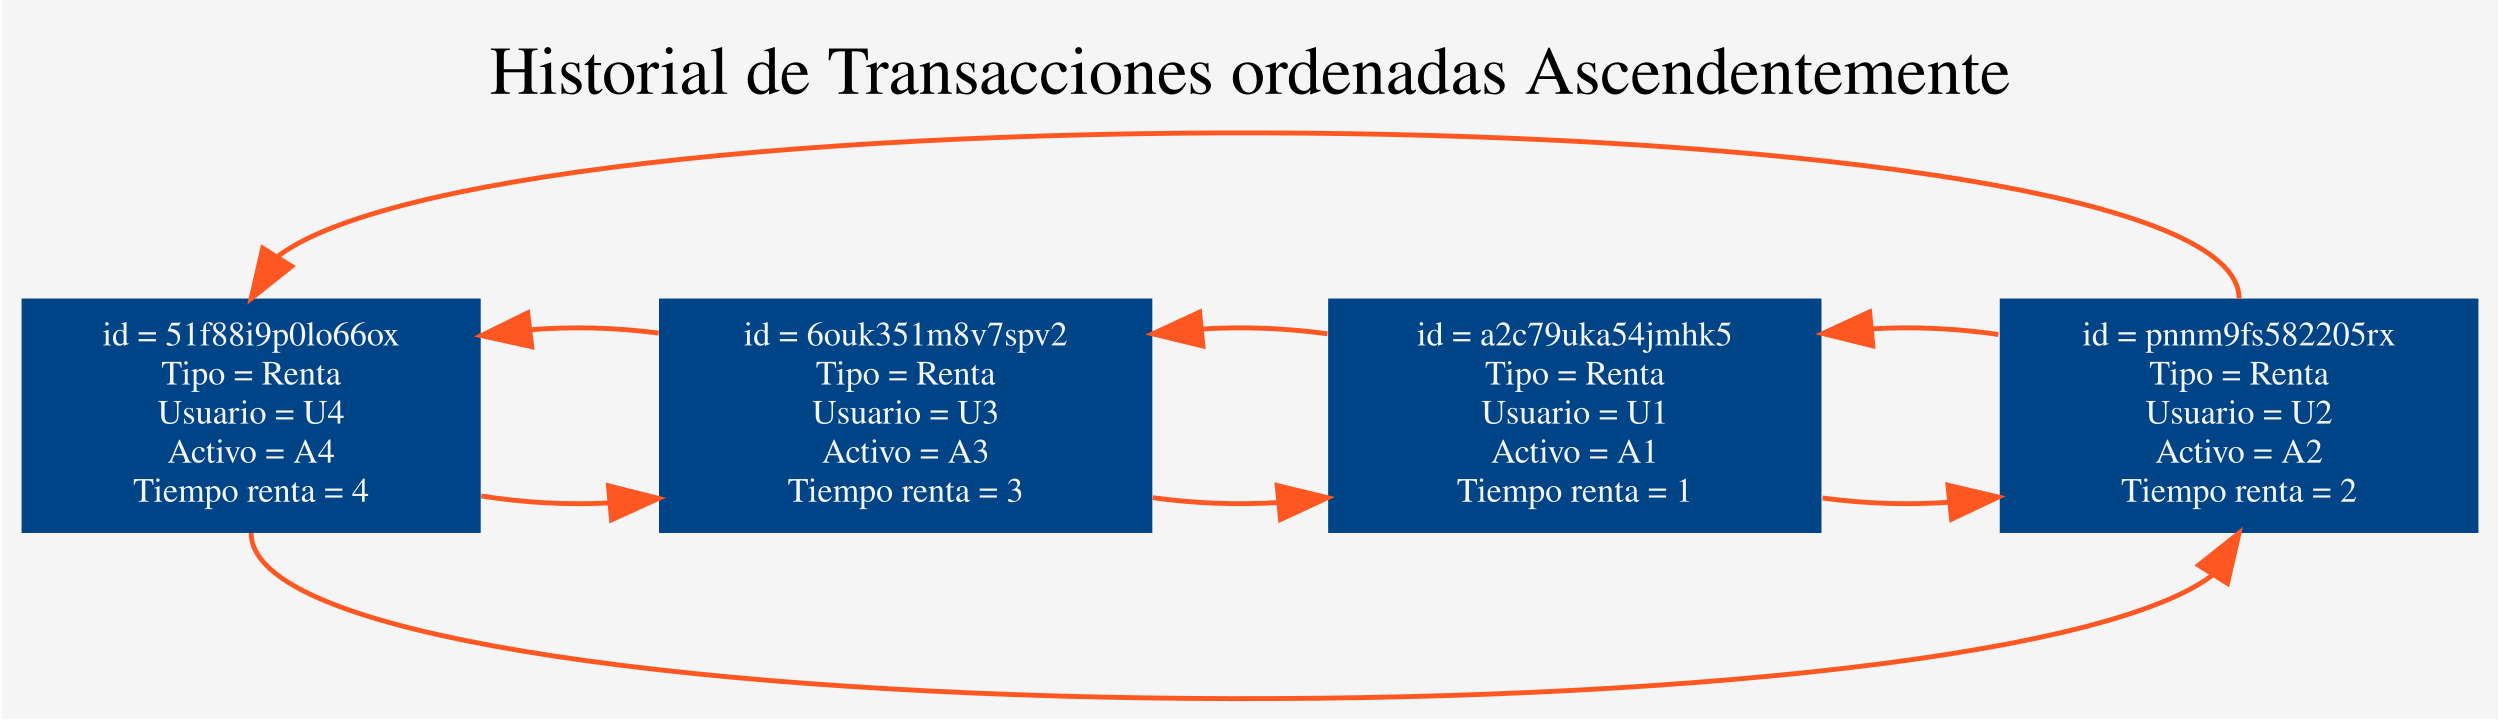
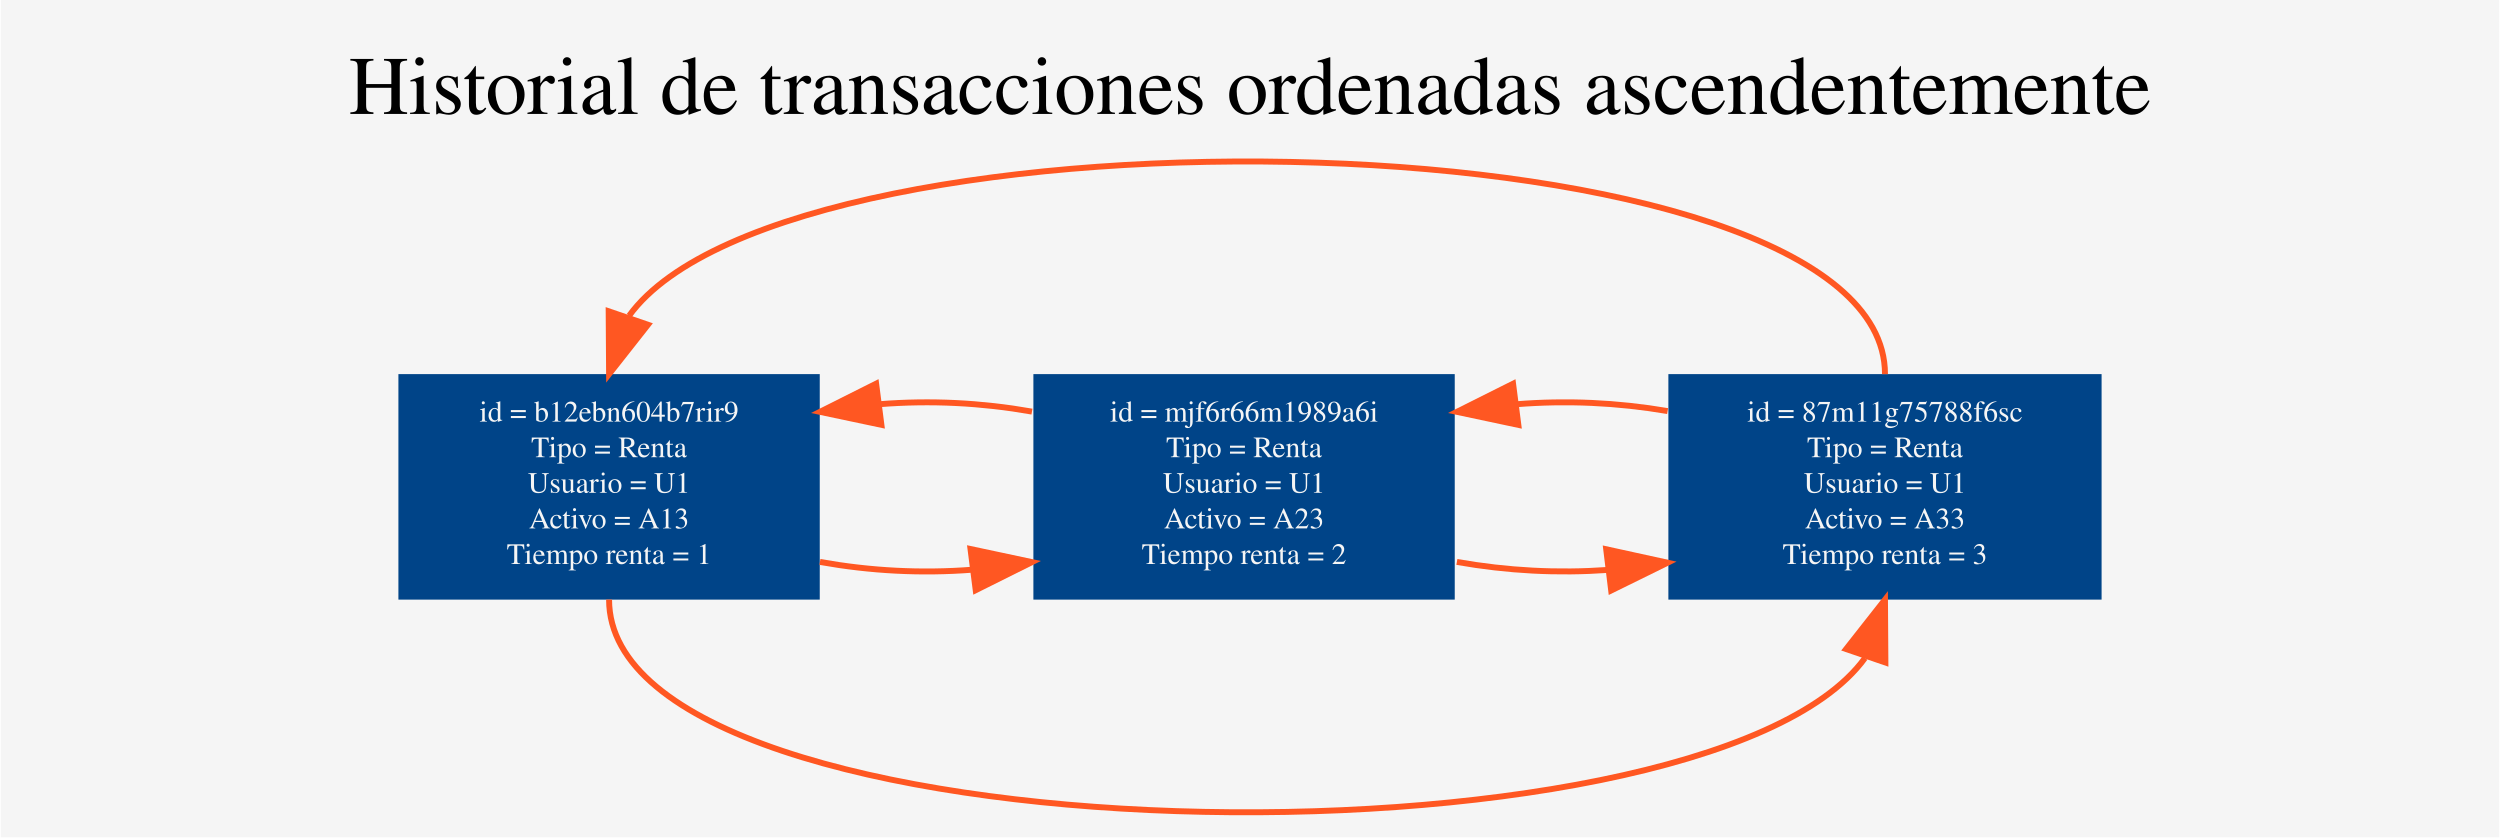
- <svg xmlns="http://www.w3.org/2000/svg" width="511pt" height="147pt" viewBox="0.00 0.00 511.00 147.24">
-   <g id="graph0" class="graph" transform="scale(1 1) rotate(0) translate(4 143.24)">
-     <polygon fill="#f5f5f5" stroke="transparent" points="-4,4 -4,-143.24 507,-143.24 507,4 -4,4" />
-     <text text-anchor="middle" x="251.5" y="-124.04" font-family="Times,serif" font-size="14.00">Historial de Transacciones ordenadas Ascendentemente</text>
+ <svg xmlns="http://www.w3.org/2000/svg" width="421pt" height="141pt" viewBox="0.00 0.00 421.00 141.09">
+   <g id="graph0" class="graph" transform="scale(1 1) rotate(0) translate(4 137.09)">
+     <polygon fill="#f5f5f5" stroke="transparent" points="-4,4 -4,-137.09 417,-137.09 417,4 -4,4" />
+     <text text-anchor="middle" x="206.5" y="-117.89" font-family="Times,serif" font-size="14.00">Historial de transacciones ordenadas ascendentemente</text>
    <g id="node1" class="node">
-       <polygon fill="#004488" stroke="transparent" points="94,-82.12 0,-82.12 0,-34.12 94,-34.12 94,-82.12" />
-       <text text-anchor="middle" x="47" y="-72.52" font-family="Times,serif" font-size="7.00" fill="#f5f5f5">id = 51f88i9p0lo66ox</text>
-       <text text-anchor="middle" x="47" y="-64.52" font-family="Times,serif" font-size="7.00" fill="#f5f5f5">Tipo = Renta</text>
-       <text text-anchor="middle" x="47" y="-56.52" font-family="Times,serif" font-size="7.00" fill="#f5f5f5">Usuario = U4</text>
-       <text text-anchor="middle" x="47" y="-48.52" font-family="Times,serif" font-size="7.00" fill="#f5f5f5">Activo = A4</text>
-       <text text-anchor="middle" x="47" y="-40.52" font-family="Times,serif" font-size="7.00" fill="#f5f5f5">Tiempo renta = 4</text>
+       <polygon fill="#004488" stroke="transparent" points="134,-74.05 63,-74.05 63,-36.05 134,-36.05 134,-74.05" />
+       <text text-anchor="middle" x="98.5" y="-66.05" font-family="Times,serif" font-size="5.00" fill="#f5f5f5">id = b12ebn604b7rir9</text>
+       <text text-anchor="middle" x="98.5" y="-60.05" font-family="Times,serif" font-size="5.00" fill="#f5f5f5">Tipo = Renta</text>
+       <text text-anchor="middle" x="98.5" y="-54.05" font-family="Times,serif" font-size="5.00" fill="#f5f5f5">Usuario = U1</text>
+       <text text-anchor="middle" x="98.5" y="-48.05" font-family="Times,serif" font-size="5.00" fill="#f5f5f5">Activo = A13</text>
+       <text text-anchor="middle" x="98.5" y="-42.05" font-family="Times,serif" font-size="5.00" fill="#f5f5f5">Tiempo renta = 1</text>
    </g>
    <g id="node2" class="node">
-       <polygon fill="#004488" stroke="transparent" points="231.5,-82.12 130.5,-82.12 130.5,-34.12 231.5,-34.12 231.5,-82.12" />
-       <text text-anchor="middle" x="181" y="-72.52" font-family="Times,serif" font-size="7.00" fill="#f5f5f5">id = 6ouk351m8v7spv2</text>
-       <text text-anchor="middle" x="181" y="-64.52" font-family="Times,serif" font-size="7.00" fill="#f5f5f5">Tipo = Renta</text>
-       <text text-anchor="middle" x="181" y="-56.52" font-family="Times,serif" font-size="7.00" fill="#f5f5f5">Usuario = U3</text>
-       <text text-anchor="middle" x="181" y="-48.52" font-family="Times,serif" font-size="7.00" fill="#f5f5f5">Activo = A3</text>
-       <text text-anchor="middle" x="181" y="-40.52" font-family="Times,serif" font-size="7.00" fill="#f5f5f5">Tiempo renta = 3</text>
+       <polygon fill="#004488" stroke="transparent" points="241,-74.05 170,-74.05 170,-36.05 241,-36.05 241,-74.05" />
+       <text text-anchor="middle" x="205.5" y="-66.05" font-family="Times,serif" font-size="5.00" fill="#f5f5f5">id = mjf6r66m1989a6i</text>
+       <text text-anchor="middle" x="205.5" y="-60.05" font-family="Times,serif" font-size="5.00" fill="#f5f5f5">Tipo = Renta</text>
+       <text text-anchor="middle" x="205.5" y="-54.05" font-family="Times,serif" font-size="5.00" fill="#f5f5f5">Usuario = U1</text>
+       <text text-anchor="middle" x="205.5" y="-48.05" font-family="Times,serif" font-size="5.00" fill="#f5f5f5">Activo = A23</text>
+       <text text-anchor="middle" x="205.5" y="-42.05" font-family="Times,serif" font-size="5.00" fill="#f5f5f5">Tiempo renta = 2</text>
    </g>
    <g id="edge1" class="edge">
-       <path fill="none" stroke="#ff5722" d="M94.11,-41.7C102.81,-40.32 111.51,-39.84 120.21,-40.27" />
-       <polygon fill="#ff5722" stroke="#ff5722" points="120.15,-43.78 130.43,-41.2 120.78,-36.81 120.15,-43.78" />
+       <path fill="none" stroke="#ff5722" d="M134.03,-42.4C142.59,-40.87 151.15,-40.43 159.71,-41.09" />
+       <polygon fill="#ff5722" stroke="#ff5722" points="159.4,-44.58 169.76,-42.37 160.28,-37.64 159.4,-44.58" />
    </g>
-     <g id="node4" class="node">
-       <polygon fill="#004488" stroke="transparent" points="503,-82.12 405,-82.12 405,-34.12 503,-34.12 503,-82.12" />
-       <text text-anchor="middle" x="454" y="-72.52" font-family="Times,serif" font-size="7.00" fill="#f5f5f5">id = pnnm9fs582205rx</text>
-       <text text-anchor="middle" x="454" y="-64.52" font-family="Times,serif" font-size="7.00" fill="#f5f5f5">Tipo = Renta</text>
-       <text text-anchor="middle" x="454" y="-56.52" font-family="Times,serif" font-size="7.00" fill="#f5f5f5">Usuario = U2</text>
-       <text text-anchor="middle" x="454" y="-48.52" font-family="Times,serif" font-size="7.00" fill="#f5f5f5">Activo = A2</text>
-       <text text-anchor="middle" x="454" y="-40.52" font-family="Times,serif" font-size="7.00" fill="#f5f5f5">Tiempo renta = 2</text>
+     <g id="node3" class="node">
+       <polygon fill="#004488" stroke="transparent" points="350,-74.05 277,-74.05 277,-36.05 350,-36.05 350,-74.05" />
+       <text text-anchor="middle" x="313.5" y="-66.05" font-family="Times,serif" font-size="5.00" fill="#f5f5f5">id = 87m11g75788f6sc</text>
+       <text text-anchor="middle" x="313.5" y="-60.05" font-family="Times,serif" font-size="5.00" fill="#f5f5f5">Tipo = Renta</text>
+       <text text-anchor="middle" x="313.5" y="-54.05" font-family="Times,serif" font-size="5.00" fill="#f5f5f5">Usuario = U1</text>
+       <text text-anchor="middle" x="313.5" y="-48.05" font-family="Times,serif" font-size="5.00" fill="#f5f5f5">Activo = A33</text>
+       <text text-anchor="middle" x="313.5" y="-42.05" font-family="Times,serif" font-size="5.00" fill="#f5f5f5">Tiempo renta = 3</text>
    </g>
-     <g id="edge8" class="edge">
-       <path fill="none" stroke="#ff5722" d="M47,-34.12C47,8.01 400.26,10.89 448.55,-25.48" />
-       <polygon fill="#ff5722" stroke="#ff5722" points="445.71,-27.52 454,-34.12 451.63,-23.79 445.71,-27.52" />
+     <g id="edge6" class="edge">
+       <path fill="none" stroke="#ff5722" d="M98.5,-36.05C98.5,8.19 282.77,11.47 310.12,-26.2" />
+       <polygon fill="#ff5722" stroke="#ff5722" points="306.95,-27.72 313.5,-36.05 313.57,-25.45 306.95,-27.72" />
    </g>
    <g id="edge3" class="edge">
-       <path fill="none" stroke="#ff5722" d="M130.43,-75.04C121.63,-76.19 112.84,-76.42 104.04,-75.72" />
-       <polygon fill="#ff5722" stroke="#ff5722" points="104.45,-72.25 94.11,-74.53 103.62,-79.2 104.45,-72.25" />
-     </g>
-     <g id="node3" class="node">
-       <polygon fill="#004488" stroke="transparent" points="368.5,-82.12 267.5,-82.12 267.5,-34.12 368.5,-34.12 368.5,-82.12" />
-       <text text-anchor="middle" x="318" y="-72.52" font-family="Times,serif" font-size="7.00" fill="#f5f5f5">id = a2c79uka54jmhk5</text>
-       <text text-anchor="middle" x="318" y="-64.52" font-family="Times,serif" font-size="7.00" fill="#f5f5f5">Tipo = Renta</text>
-       <text text-anchor="middle" x="318" y="-56.52" font-family="Times,serif" font-size="7.00" fill="#f5f5f5">Usuario = U1</text>
-       <text text-anchor="middle" x="318" y="-48.52" font-family="Times,serif" font-size="7.00" fill="#f5f5f5">Activo = A1</text>
-       <text text-anchor="middle" x="318" y="-40.52" font-family="Times,serif" font-size="7.00" fill="#f5f5f5">Tiempo renta = 1</text>
+       <path fill="none" stroke="#ff5722" d="M169.76,-67.73C161.2,-69.24 152.64,-69.66 144.08,-68.98" />
+       <polygon fill="#ff5722" stroke="#ff5722" points="144.39,-65.5 134.03,-67.69 143.5,-72.44 144.39,-65.5" />
    </g>
    <g id="edge2" class="edge">
-       <path fill="none" stroke="#ff5722" d="M231.57,-41.35C240.15,-40.17 248.72,-39.84 257.29,-40.35" />
-       <polygon fill="#ff5722" stroke="#ff5722" points="257.06,-43.85 267.36,-41.34 257.75,-36.88 257.06,-43.85" />
+       <path fill="none" stroke="#ff5722" d="M241.36,-42.4C249.87,-40.9 258.37,-40.45 266.88,-41.06" />
+       <polygon fill="#ff5722" stroke="#ff5722" points="266.52,-44.54 276.87,-42.27 267.36,-37.59 266.52,-44.54" />
    </g>
    <g id="edge5" class="edge">
-       <path fill="none" stroke="#ff5722" d="M267.36,-74.89C258.78,-76.07 250.21,-76.4 241.64,-75.88" />
-       <polygon fill="#ff5722" stroke="#ff5722" points="241.87,-72.39 231.57,-74.89 241.18,-79.35 241.87,-72.39" />
+       <path fill="none" stroke="#ff5722" d="M313.5,-74.05C313.5,-118.28 129.23,-121.56 101.88,-83.89" />
+       <polygon fill="#ff5722" stroke="#ff5722" points="105.05,-82.37 98.5,-74.05 98.43,-84.64 105.05,-82.37" />
    </g>
    <g id="edge4" class="edge">
-       <path fill="none" stroke="#ff5722" d="M368.73,-41.28C377.35,-40.12 385.97,-39.83 394.59,-40.41" />
-       <polygon fill="#ff5722" stroke="#ff5722" points="394.39,-43.9 404.71,-41.48 395.13,-36.94 394.39,-43.9" />
-     </g>
-     <g id="edge7" class="edge">
-       <path fill="none" stroke="#ff5722" d="M454,-82.12C454,-124.25 100.74,-127.13 52.45,-90.76" />
-       <polygon fill="#ff5722" stroke="#ff5722" points="55.29,-88.71 47,-82.12 49.37,-92.44 55.29,-88.71" />
-     </g>
-     <g id="edge6" class="edge">
-       <path fill="none" stroke="#ff5722" d="M404.71,-74.76C396.09,-76.01 387.47,-76.4 378.85,-75.92" />
-       <polygon fill="#ff5722" stroke="#ff5722" points="379.02,-72.42 368.73,-74.96 378.36,-79.39 379.02,-72.42" />
+       <path fill="none" stroke="#ff5722" d="M276.87,-67.82C268.36,-69.27 259.85,-69.65 251.35,-68.97" />
+       <polygon fill="#ff5722" stroke="#ff5722" points="251.72,-65.49 241.36,-67.69 250.83,-72.43 251.72,-65.49" />
    </g>
  </g>
</svg>
